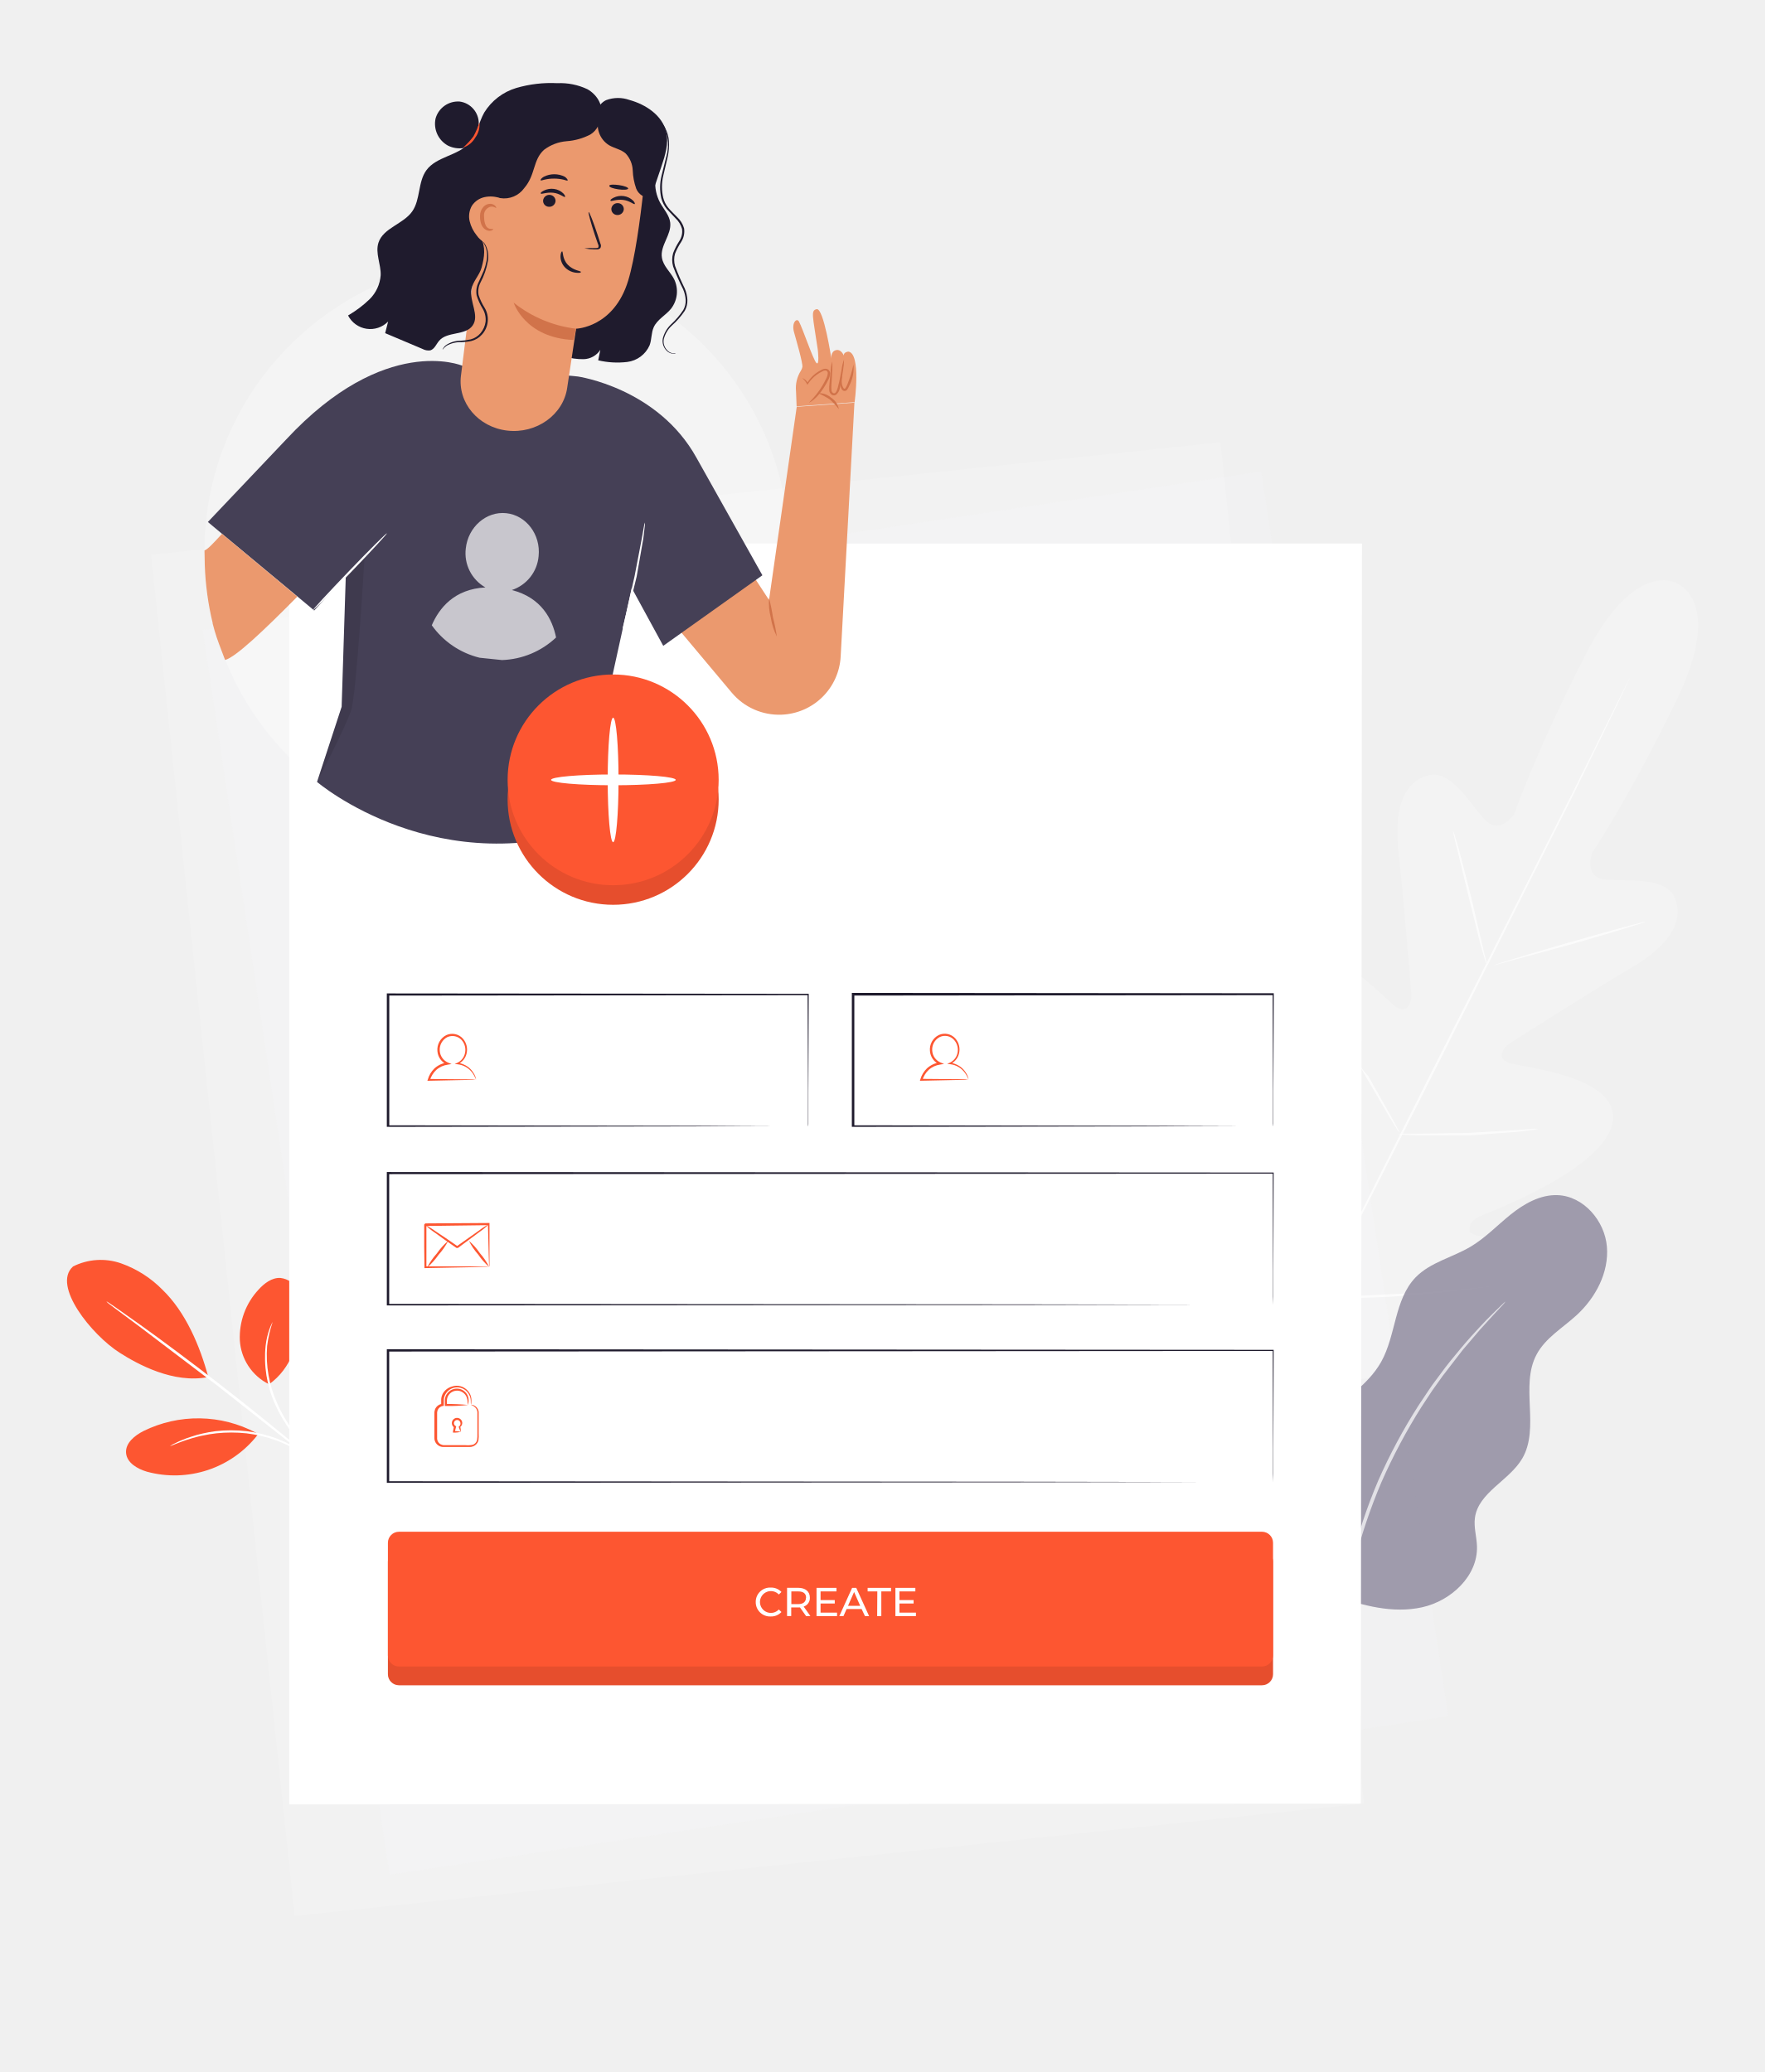
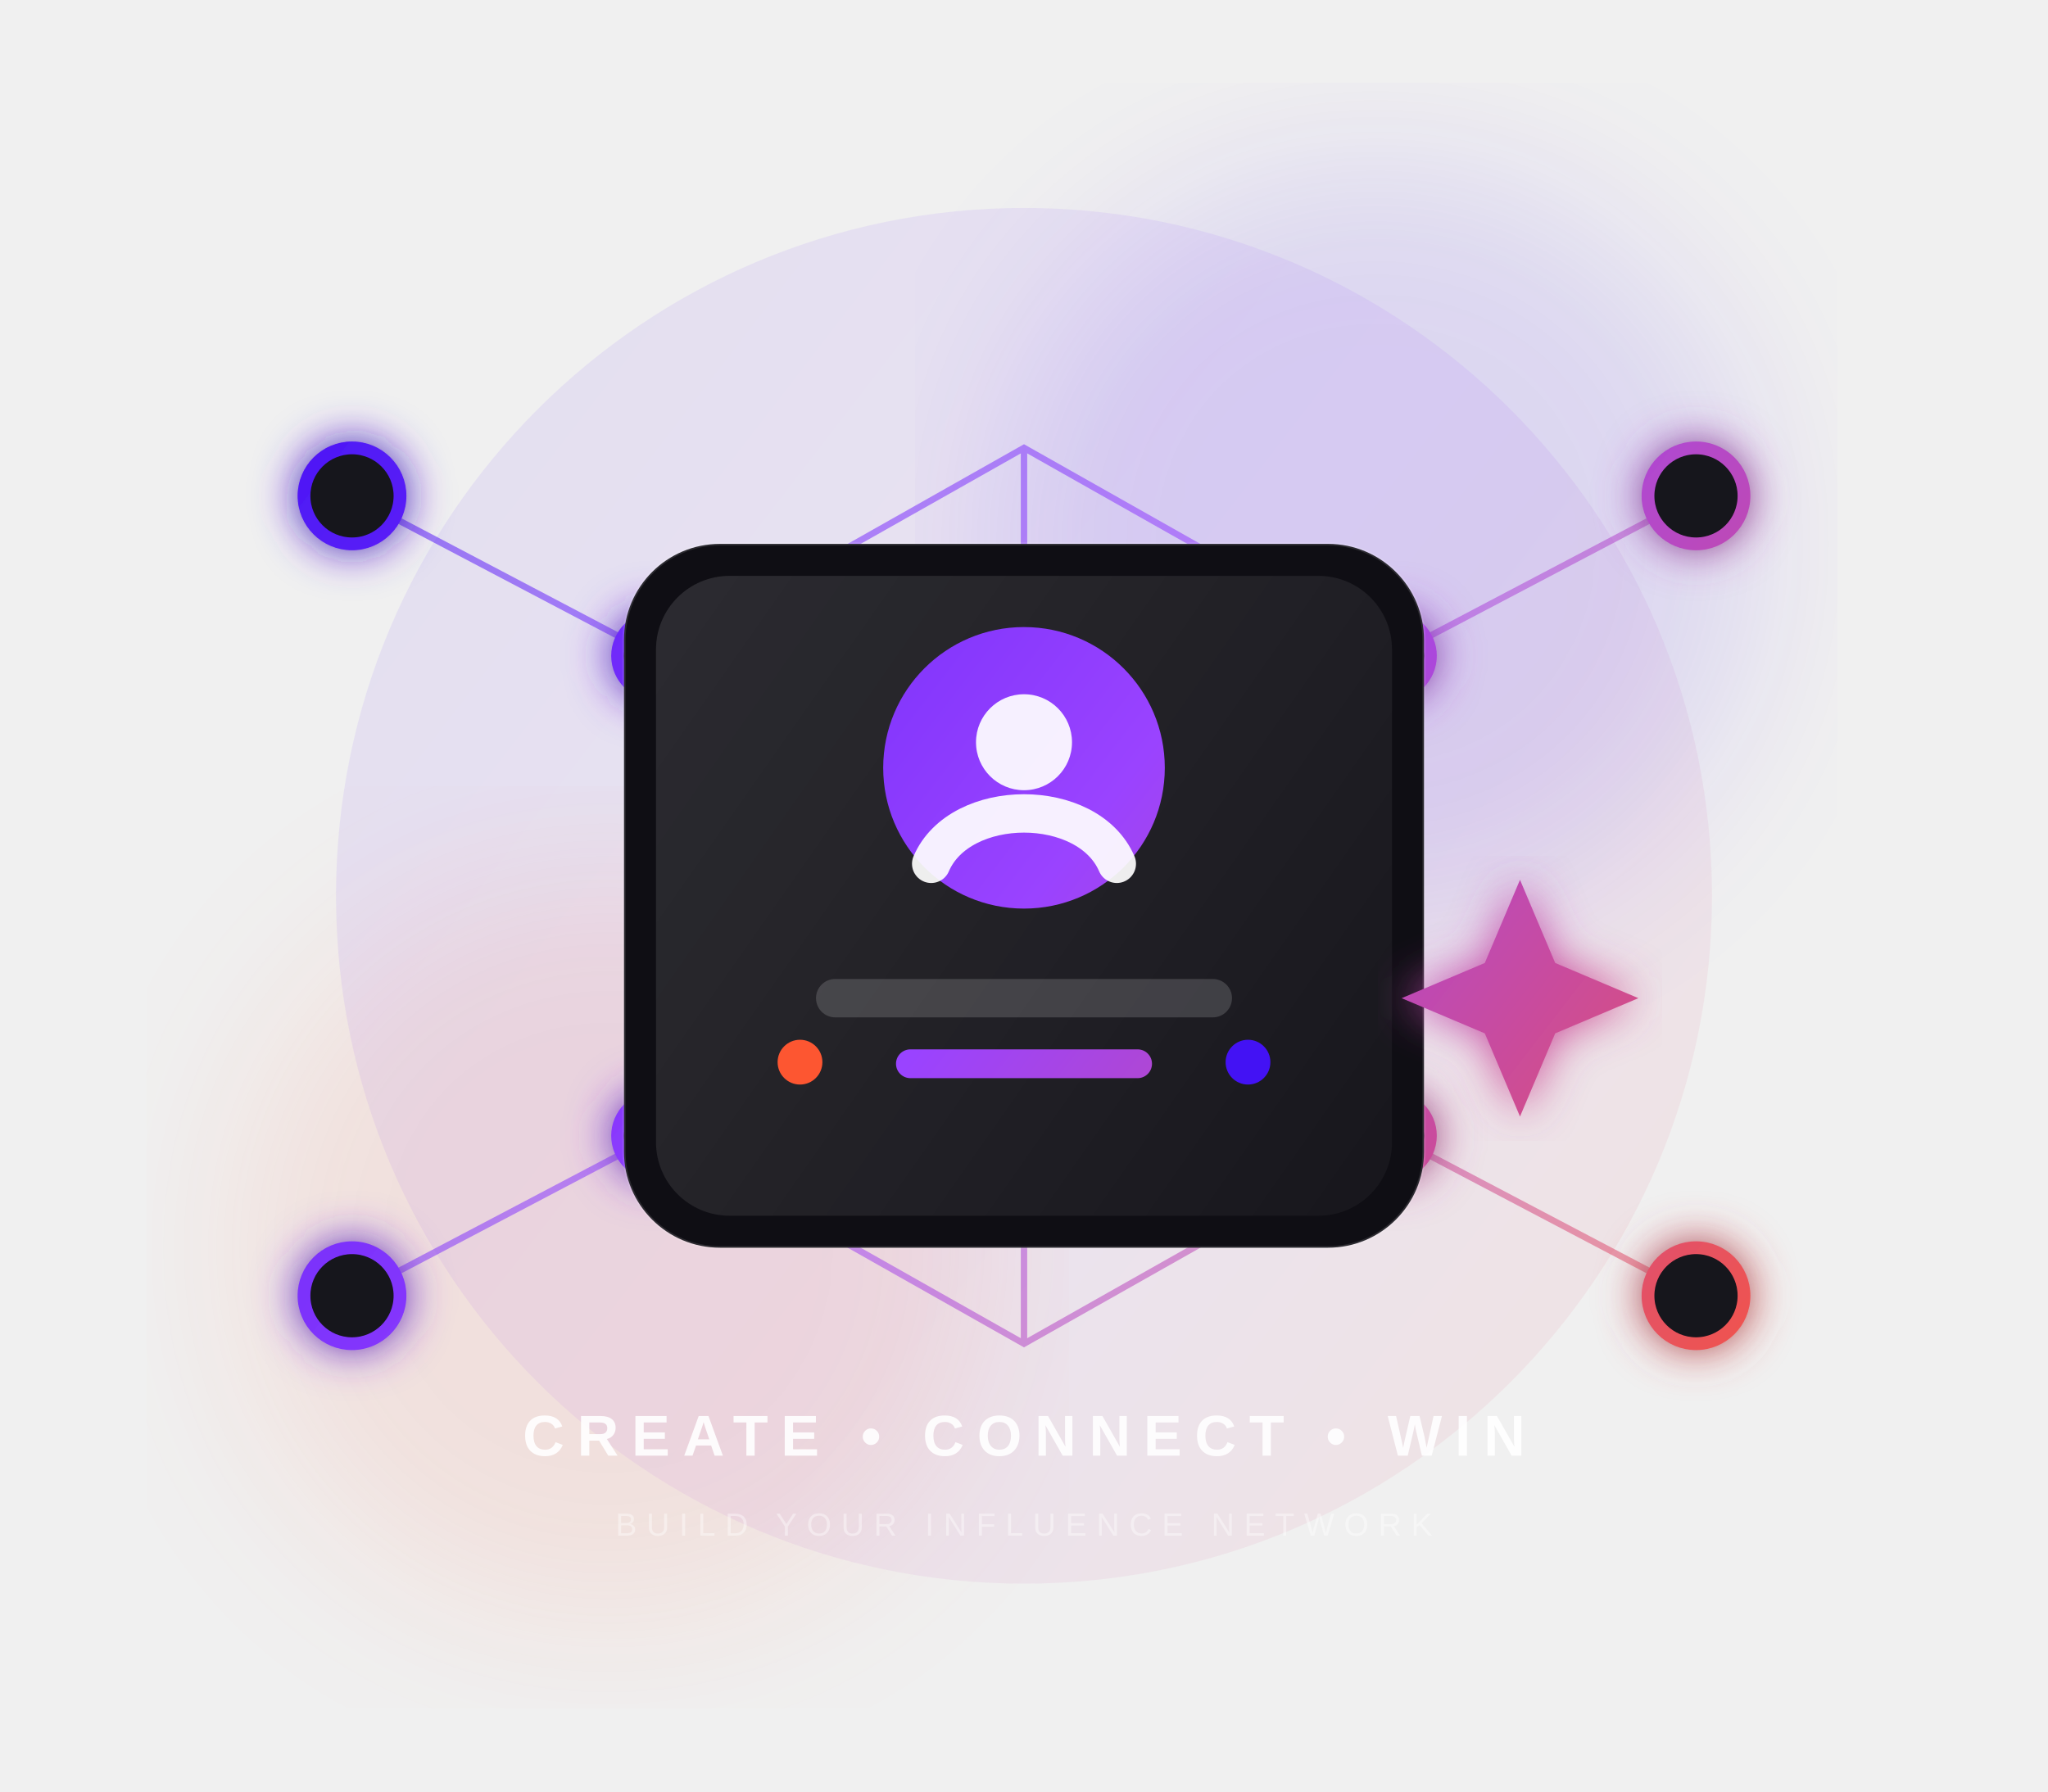
- <svg xmlns="http://www.w3.org/2000/svg" xmlns:xlink="http://www.w3.org/1999/xlink" width="344" height="404" fill="none">
-   <style>.B{fill:#fff}.C{fill:#fd5631}.D{fill:#1f1b2d}.E{fill:#d1734a}.F{fill:#eb996e}</style>
-   <path opacity=".12" d="M237.912 86.228L29.443 108.152 57.417 373.58l208.469-21.925-27.974-265.427z" class="B" />
-   <path opacity=".2" d="M245.861 91.908L39.472 122.831l36.447 242.743 206.389-30.923-36.447-242.743z" fill="#f5f4f8" />
-   <g class="B">
-     <path opacity=".2" d="M327.041 113.828s-8.198-5.397-18.129 14.113-13.731 30.75-13.731 30.75-2.632 4.046-5.443 1.416-6.667-10.261-11.446-8.901c-4.958 1.416-6.594 6.943-5.671 15.067s2.365 25.992 2.487 27.611-.81 3.924-2.997 2.427-14.914-15.642-21.265-9.217 0 28.614.657 31.058.17 3.48-.997 4.046-4.982-4.548-8.757-8.416-8.837-7.695-12.191-3.69-4.423 20.668 11.438 47.744l8.182 12.081 14.581-.809c31.171-3.633 43.841-14.517 45.023-19.615s-4.917-6.814-10.287-7.502-11.787-.623-12.006-1.909.333-2.298 2.674-3.237 23.905-9.249 25.209-18.183-17.635-10.52-20.179-11.402-1.215-2.978.122-3.844 16.501-10.519 23.564-14.646 10.491-8.764 8.644-13.571c-1.79-4.637-10.175-3.14-14.006-3.771s-2.147-5.195-2.147-5.195 6.732-9.791 16.331-29.488.122-23.006.122-23.006" />
-     <path opacity=".7" d="M318.099 131.289l-.186.42-.567 1.222-2.236 4.718-8.36 17.131-28.199 56.159-28.352 56.151-8.489 17.067-2.252 4.637-.616 1.205-.219.397s.057-.146.179-.421l.575-1.222 2.235-4.669 8.352-17.131 28.207-56.216 28.352-56.143 8.481-17.066 2.317-4.637.608-1.198.17-.404z" />
-     <path opacity=".7" d="M283.253 162.081a4.36 4.36 0 0 1 .373.987l.81 2.743 2.341 9.152 2.147 9.201.664 2.784a5.38 5.38 0 0 1 .211 1.027c-.164-.313-.292-.644-.381-.987l-.81-2.743-2.276-9.177-2.212-9.176-.68-2.776a5.78 5.78 0 0 1-.187-1.035zm7.889 26.154c0-.121 6.569-2.12 14.751-4.475s14.849-4.151 14.881-4.046-6.57 2.129-14.751 4.475l-14.881 4.046zm-18.577 32.867c.357-.056.718-.072 1.078-.048h2.924l9.64-.146 9.624-.574 2.916-.227a4.41 4.41 0 0 1 1.077 0c-.344.1-.696.167-1.053.202l-2.908.373-9.64.712h-9.664l-2.924-.154c-.361-.008-.719-.054-1.07-.138zm-12.34-22.087a4.28 4.28 0 0 1 .567.809l1.41 2.307c1.174 1.958 2.13 5.316 4.504 7.687l4.39 7.76 1.288 2.371c.177.283.316.588.414.907a4.33 4.33 0 0 1-.568-.809l-1.409-2.307-4.504-7.687-4.391-7.752-1.288-2.339c-.179-.296-.318-.614-.413-.947zm-20.085 26.937a6.64 6.64 0 0 1 .721 1.052l1.814 2.945 5.857 9.816 5.735 9.872 1.693 3.027c.222.36.412.739.567 1.133-.272-.325-.513-.675-.721-1.044l-1.814-2.954-5.849-9.808-5.743-9.88-1.693-3.018c-.222-.364-.412-.745-.567-1.141zm16.182 27.067c.451-.067.906-.1 1.361-.097l3.71-.113 12.216-.583c4.763-.307 9.081-.696 12.2-1.003l3.694-.356c.45-.067.905-.094 1.36-.081a9.92 9.92 0 0 1-1.336.251 102.57 102.57 0 0 1-3.686.501c-3.111.389-7.42.81-12.2 1.133a209.04 209.04 0 0 1-12.248.454h-3.71c-.456.009-.912-.027-1.361-.106z" />
+ <svg xmlns="http://www.w3.org/2000/svg" viewBox="0 0 640 560" fill="none">
+   <defs>
+     <linearGradient id="g1" x1="80" y1="100" x2="560" y2="470" gradientUnits="userSpaceOnUse">
+       <stop stop-color="#4312f4" />
+       <stop offset=".5" stop-color="#9a43ff" />
+       <stop offset="1" stop-color="#fd5631" />
+     </linearGradient>
+     <linearGradient id="card" x1="170" y1="180" x2="470" y2="390" gradientUnits="userSpaceOnUse">
+       <stop stop-color="#fff" stop-opacity=".13" />
+       <stop offset="1" stop-color="#fff" stop-opacity=".025" />
+     </linearGradient>
+     <filter id="blur">
+       <feGaussianBlur stdDeviation="25" />
+     </filter>
+     <filter id="glow">
+       <feGaussianBlur stdDeviation="7" result="b" />
+       <feMerge>
+         <feMergeNode in="b" />
+         <feMergeNode in="SourceGraphic" />
+       </feMerge>
+     </filter>
+   </defs>
+   <circle cx="320" cy="280" r="215" fill="url(#g1)" opacity=".08" />
+   <circle cx="430" cy="170" r="120" fill="#4312f4" opacity=".12" filter="url(#blur)" />
+   <circle cx="190" cy="390" r="120" fill="#fd5631" opacity=".10" filter="url(#blur)" />
+   <g stroke="url(#g1)" stroke-width="2" opacity=".55">
+     <path d="M110 155L205 205L320 140L435 205L530 155" />
+     <path d="M110 405L205 355L320 420L435 355L530 405" />
+     <path d="M205 205L205 355M435 205L435 355M320 140V420" />
+     <path d="M205 205L320 280L435 205M205 355L320 280L435 355" />
  </g>
-   <path d="M14.193 246.958c1.443-.732 3.019-1.166 4.634-1.274a12.04 12.04 0 0 1 4.763.642c3.061 1.082 5.832 2.851 8.101 5.171 4.488 4.338 7.291 10.949 8.911 16.994-6.805 1.359-13.844-2.541-17.287-4.742-5.452-3.48-13.188-13.069-9.113-16.775m38.22 22.922a10.24 10.24 0 0 1-3.986-3.52c-.996-1.503-1.577-3.242-1.684-5.041a13.6 13.6 0 0 1 .826-5.301 13.61 13.61 0 0 1 2.811-4.571c1.118-1.238 2.6-2.371 4.261-2.29a4.42 4.42 0 0 1 2.146.844 4.41 4.41 0 0 1 1.427 1.81 8.83 8.83 0 0 1 .559 4.588c-.51 5.317-1.977 10.366-6.318 13.481" class="C" />
-   <g class="B">
-     <path d="M63.413 286.806a6.53 6.53 0 0 1-.891-.923l-2.349-2.598c-1.928-2.217-4.747-5.316-6.562-9.524a22.07 22.07 0 0 1-1.831-11.377 14.54 14.54 0 0 1 .81-3.415 9.2 9.2 0 0 1 .381-.882c.089-.195.146-.3.162-.292-.509 1.504-.864 3.054-1.061 4.629-.304 3.831.371 7.676 1.96 11.175 1.766 4.127 4.512 7.235 6.383 9.5l2.236 2.695c.285.312.54.651.761 1.012z" />
-     <path d="M20.742 253.74c.171.082.333.179.486.291l1.32.898 4.812 3.399c4.05 2.905 9.567 6.992 15.561 11.645s11.341 8.99 15.156 12.178l4.488 3.812 1.199 1.06c.276.25.413.38.397.396a2.94 2.94 0 0 1-.454-.324l-1.256-.995-4.577-3.698-15.262-12.041-15.472-11.742-4.723-3.512-1.28-.971a2.41 2.41 0 0 1-.397-.396z" />
+   <g fill="#15121c" stroke="url(#g1)" stroke-width="4" filter="url(#glow)">
+     <circle cx="110" cy="155" r="15" />
+     <circle cx="530" cy="155" r="15" />
+     <circle cx="110" cy="405" r="15" />
+     <circle cx="530" cy="405" r="15" />
+     <circle cx="205" cy="205" r="12" />
+     <circle cx="435" cy="205" r="12" />
+     <circle cx="205" cy="355" r="12" />
+     <circle cx="435" cy="355" r="12" />
  </g>
-   <path d="M49.904 279.365a24.05 24.05 0 0 0-10.927-2.816c-3.814-.059-7.588.79-11.009 2.476-1.725.874-3.548 2.347-3.394 4.273s2.203 3.099 4.05 3.649c3.907 1.069 8.043.957 11.887-.32a20.51 20.51 0 0 0 9.71-6.857" class="C" />
-   <path d="M33.153 281.947a5.71 5.71 0 0 1 1.061-.582c.419-.224.852-.421 1.296-.591.576-.249 1.166-.465 1.766-.647.72-.246 1.453-.451 2.195-.615a25.14 25.14 0 0 1 2.584-.462c1.997-.223 4.013-.223 6.011 0 1.995.248 3.955.726 5.841 1.425.83.308 1.641.665 2.43 1.068a22.09 22.09 0 0 1 1.993 1.133c.608.348 1.086.76 1.539 1.076a11.38 11.38 0 0 1 1.102.898 6.4 6.4 0 0 1 .875.809c-.073.081-1.328-1.108-3.686-2.541-.642-.39-1.305-.747-1.985-1.068a23.38 23.38 0 0 0-2.382-1.019 26.73 26.73 0 0 0-5.743-1.36 27.83 27.83 0 0 0-5.913 0c-.857.097-1.709.237-2.552.421-.81.138-1.523.364-2.187.542-2.673.793-4.204 1.602-4.245 1.513z" class="B" />
-   <path opacity=".9" d="M260.192 311.103c-5.67-3.641-7.712-8.31-8.603-14.986a23.61 23.61 0 0 1 .885-9.973c1.005-3.224 2.689-6.194 4.939-8.712 3.775-4.16 9.073-7 11.819-11.904 2.917-5.227 2.544-12.138 6.708-16.467 2.867-2.954 7.185-3.876 10.717-5.98 2.892-1.716 5.225-4.2 7.841-6.296s5.76-3.876 9.113-3.755c5.063.186 9.187 4.985 9.616 10.026s-2.195 9.978-5.93 13.401c-2.705 2.476-6.083 4.426-7.793 7.679-3.24 6.094.705 14.251-2.77 20.231-2.535 4.345-8.579 6.611-9.235 11.604-.243 1.837.349 3.674.405 5.527.179 5.786-5.055 10.649-10.717 11.895s-11.543-.315-17.011-2.266" fill="#9691a4" />
-   <g class="B">
-     <path opacity=".7" d="M293.463 253.776c-.164.245-.351.473-.559.68l-1.71 1.837-2.673 2.937-3.41 3.998-3.888 5.041-2.058 2.889-2.066 3.14a111.55 111.55 0 0 0-7.841 14.752c-2.18 5.132-3.954 10.427-5.306 15.836-.575 2.509-1.134 4.855-1.458 7.154l-.867 6.295c-.219 1.934-.292 3.69-.421 5.236s-.138 2.873-.154 3.965l-.057 2.509a4.07 4.07 0 0 1-.073.874c-.054-.288-.076-.582-.065-.874 0-.648-.04-1.481-.072-2.517a57.94 57.94 0 0 1 0-3.973c.056-1.546.081-3.326.315-5.268s.381-4.046.811-6.344.81-4.678 1.401-7.202c1.335-5.457 3.109-10.796 5.306-15.966 2.257-5.141 4.914-10.098 7.947-14.825l2.098-3.14c.68-1.019 1.425-1.95 2.098-2.881 1.344-1.869 2.73-3.503 3.977-5.009s2.43-2.791 3.492-3.949 1.984-2.103 2.77-2.864l1.806-1.748c.199-.216.419-.411.657-.583z" />
-     <path d="M265.249 106.213H56.552v245.459h208.698V106.213z" />
-     <path d="M265.256 351.671l-.195-245.458.195.186H56.575l.211-.211v245.459l-.178-.178 208.706.178-208.706.178h-.227v-.178-245.459-.21h.235 208.681.187v.194l-.227 245.499z" />
+   <rect x="195" y="170" width="250" height="220" rx="30" fill="#0f0e14" stroke="#fff" stroke-opacity=".12" />
+   <rect x="205" y="180" width="230" height="200" rx="23" fill="url(#card)" />
+   <circle cx="320" cy="240" r="44" fill="url(#g1)" />
+   <circle cx="320" cy="232" r="15" fill="#fff" fill-opacity=".92" />
+   <path d="M291 270C300 249 340 249 349 270" stroke="#fff" stroke-width="12" stroke-linecap="round" opacity=".92" />
+   <rect x="255" y="306" width="130" height="12" rx="6" fill="#fff" opacity=".16" />
+   <rect x="280" y="328" width="80" height="9" rx="4.5" fill="url(#g1)" />
+   <circle cx="250" cy="332" r="7" fill="#fd5631" />
+   <circle cx="390" cy="332" r="7" fill="#4312f4" />
+   <g filter="url(#glow)">
+     <path d="M475 275L486 301L512 312L486 323L475 349L464 323L438 312L464 301L475 275Z" fill="url(#g1)" />
  </g>
-   <g class="D">
-     <path d="M157.504 219.617v-.453-1.311-5.065l-.081-18.879.137.129-81.889.081.211-.21v25.708l-.203-.202 58.527.089 17.141.057h4.609 1.199.413-.389-1.239-4.561l-17.092.064-58.673.089h-.211v-26.016h.211l81.89.073h.137v.138l-.073 18.959v5.034 1.286c0 .3-.064.429-.064.429zm90.646 34.82v-1.691-4.944l-.057-19.074.106.106-172.545.105.211-.211v25.709l-.211-.202 122.758.089 36.453.056h9.858 2.56.883-.85-2.536-9.81l-36.453.065-122.903.089h-.211v-26.016h.219l172.544.105h.105v.105l-.064 19.138v4.92l-.057 1.651z" />
-     <path d="M248.15 289.022v-1.691-4.945l-.057-19.073.106.097-172.545.114.211-.211v25.709l-.211-.21 122.758.089 36.453.064h9.858 2.56.883-.85-2.536-9.81l-36.453.057-122.903.097h-.211v-26.04h.219l172.544.113h.105v.105l-.064 19.13v4.92l-.057 1.675zm-.002-69.406v-.453-1.311-5.066l-.073-18.879.138.13-81.89.081.211-.211v25.709l-.211-.202 58.536.089 17.141.056h4.609 1.199.413-.389-1.247-4.561l-17.092.065-58.682.089h-.202v-.202-25.709-.21h.219l81.889.073h.138v.137l-.081 18.96v5.033 1.287c0 .299-.065.534-.065.534z" />
+   <g font-family="Arial, sans-serif" text-anchor="middle">
+     <text x="320" y="455" fill="#fff" fill-opacity=".9" font-size="18" font-weight="700" letter-spacing="4">CREATE • CONNECT • WIN</text>
+     <text x="320" y="480" fill="#fff" fill-opacity=".4" font-size="10" letter-spacing="3">BUILD YOUR INFLUENCE NETWORK</text>
  </g>
-   <g class="C">
-     <path d="M92.764 210.483a4.82 4.82 0 0 1-.624.041l-1.847.056-6.724.146h-.259l.081-.243a4.91 4.91 0 0 1 1.296-2.169 4.66 4.66 0 0 1 2.479-1.149l-.049.397a3.11 3.11 0 0 1-1.293-1.053c-.327-.462-.521-1.005-.562-1.569a3.17 3.17 0 0 1 .391-1.826 3.18 3.18 0 0 1 1.351-1.29 2.77 2.77 0 0 1 1.738-.187c.584.127 1.112.44 1.503.892a3.23 3.23 0 0 1 .712 1.391c.12.515.112 1.051-.023 1.562a2.99 2.99 0 0 1-.62 1.207 2.98 2.98 0 0 1-1.09.808v-.283c.722.106 1.408.384 2.001.809a4.25 4.25 0 0 1 1.086 1.198 3.23 3.23 0 0 1 .494 1.278l-.154-.315a6.3 6.3 0 0 0-.478-.874 4.11 4.11 0 0 0-1.299-1.231 4.12 4.12 0 0 0-1.699-.566l-.543-.064.51-.219a2.68 2.68 0 0 0 1.482-1.829 2.87 2.87 0 0 0-.632-2.605c-.343-.378-.795-.638-1.294-.744s-1.018-.052-1.485.153a2.75 2.75 0 0 0-1.49 2.703 2.69 2.69 0 0 0 .49 1.367 2.7 2.7 0 0 0 1.13.915l.689.275-.737.121c-.844.111-1.635.475-2.268 1.044-.572.544-.994 1.227-1.223 1.983l-.178-.235 6.594.057h1.896c.217.001.433.018.648.048zm96-.004a4.36 4.36 0 0 1-.615.041l-1.855.057-6.724.145h-.251l.073-.243a4.9 4.9 0 0 1 1.296-2.168c.69-.629 1.554-1.035 2.479-1.166l-.049.397c-.518-.227-.964-.592-1.289-1.054a3.09 3.09 0 0 1-.558-1.568 3.14 3.14 0 0 1 .383-1.826c.309-.557.78-1.006 1.351-1.289a2.77 2.77 0 0 1 3.24.704c.346.399.589.877.708 1.392a3.22 3.22 0 0 1-.028 1.561 2.99 2.99 0 0 1-.619 1.207 2.98 2.98 0 0 1-1.09.808v-.283c.722.106 1.408.384 2.001.809.437.324.806.731 1.086 1.198.254.386.422.822.494 1.278l-.154-.315a4.97 4.97 0 0 0-.478-.874 4.11 4.11 0 0 0-2.989-1.797l-.543-.064.502-.219a2.72 2.72 0 0 0 .954-.744c.258-.317.442-.688.537-1.085a2.88 2.88 0 0 0 .002-1.381 2.89 2.89 0 0 0-.642-1.224 2.38 2.38 0 0 0-2.771-.591 2.74 2.74 0 0 0-1.498 2.703c.035.492.204.965.49 1.367a2.7 2.7 0 0 0 1.13.915l.688.275-.737.121c-.844.111-1.635.475-2.268 1.044a4.55 4.55 0 0 0-1.215 1.983l-.178-.235 6.586.057h1.903c.217.006.434.028.648.064zm-97.547 63.46c-.039-.173-.063-.349-.073-.526a2.61 2.61 0 0 0-.292-1.23 2.06 2.06 0 0 0-1.491-1.019 2 2 0 0 0-1.097.164c-.343.158-.634.41-.839.726-.179.271-.285.583-.308.906v.987l-.194-.202a43.09 43.09 0 0 1 4.326.194 34.53 34.53 0 0 1-4.326.203h-.203v-.203-1.011a2.22 2.22 0 0 1 .365-1.101c.247-.384.601-.687 1.018-.873a2.34 2.34 0 0 1 1.331-.171 2.3 2.3 0 0 1 1.001.424 2.29 2.29 0 0 1 .692.839 2.34 2.34 0 0 1 .186 1.416c-.032.348-.097.502-.097.477zm-1.404 5.26a7.16 7.16 0 0 1-.389-.947v-.089l.089-.065a.67.67 0 0 0 .162-.873.62.62 0 0 0-.182-.224c-.077-.06-.168-.1-.264-.118a.63.63 0 0 0-.541.154.63.63 0 0 0-.161.24c-.034.092-.046.19-.035.287s.044.19.097.271.125.15.21.199l.13.073-.04.137-.243.963-.154-.194a9.96 9.96 0 0 1 1.345.154 4.33 4.33 0 0 1-1.345.161h-.194v-.21l.178-.979.089.21c-.129-.078-.239-.184-.322-.31a1.02 1.02 0 0 1-.121-.864c.045-.144.122-.277.224-.387a1 1 0 0 1 .907-.316 1.02 1.02 0 0 1 .423.171c.126.089.231.204.306.339a.97.97 0 0 1 .089.721c-.065.243-.222.452-.437.582l.065-.154a2.88 2.88 0 0 1 .113 1.068z" />
-     <path d="M91.819 273.948a.93.93 0 0 1 .356 0 1.62 1.62 0 0 1 .757.491 1.63 1.63 0 0 1 .377.82v.874 2.12 1.23a6.82 6.82 0 0 1-.049 1.384 1.71 1.71 0 0 1-.38.692 1.73 1.73 0 0 1-.649.449c-.257.103-.534.147-.81.129h-.81-3.24-.859a1.76 1.76 0 0 1-1.345-.528 1.76 1.76 0 0 1-.393-.626 1.75 1.75 0 0 1-.101-.731v-3.642-.866a2.27 2.27 0 0 1 .113-.914 1.74 1.74 0 0 1 1.377-1.109l-.162.186v-1.132a2.86 2.86 0 0 1 .332-1.085 2.94 2.94 0 0 1 1.717-1.327c.543-.196 1.133-.224 1.693-.08s1.062.455 1.442.889a2.74 2.74 0 0 1 .705 2.015c-.007.255-.032.509-.073.761a3.98 3.98 0 0 1-.049-.753c-.004-.696-.273-1.364-.753-1.869a2.63 2.63 0 0 0-1.033-.668c-.393-.138-.812-.18-1.224-.124a2.62 2.62 0 0 0-1.963 1.367 2.56 2.56 0 0 0-.283.955v1.108.162h-.162a1.37 1.37 0 0 0-.648.29 1.36 1.36 0 0 0-.414.576 2.13 2.13 0 0 0-.081.809v.866 3.641a1.36 1.36 0 0 0 .689 1.303 1.49 1.49 0 0 0 .729.17h4.115c.482.046.968.018 1.442-.081.196-.076.371-.197.511-.353s.243-.343.299-.545c.059-.426.081-.857.065-1.287v-1.23-2.12-.858c-.021-.227-.096-.446-.219-.639a1.83 1.83 0 0 0-1.021-.72zm3.546-26.918l-.041-.623-.057-1.691-.154-6.005.17.17-12.345.162.178-.243v1.085 1.092 2.128 3.99l-.194-.186h8.838 2.56a6.98 6.98 0 0 1 .948.04 5.48 5.48 0 0 1-.859.049l-2.519.081-8.967.178h-.186v-.195l-.049-3.997v-2.128-1.085-1.092l.211-.219 12.345-.081h.17v.17 6.11 1.618c.014.225-.002.451-.049.672z" />
-     <path d="M95.266 238.714c-.518.533-1.091 1.011-1.709 1.424l-4.293 3.188h-.284l-.081-.056-.162-.114-.316-.218-.616-.429-1.158-.809-1.952-1.408c-.621-.408-1.201-.874-1.734-1.392.67.321 1.308.706 1.904 1.149l2.001 1.335 1.174.809.624.429.316.219.154.105.081.057h.04-.227l4.374-3.092c.584-.454 1.207-.855 1.863-1.197z" />
-     <path d="M83.259 247.144a12.95 12.95 0 0 1 1.887-2.735c.636-.918 1.384-1.752 2.228-2.484a12.78 12.78 0 0 1-1.896 2.743c-.633.915-1.379 1.747-2.22 2.476zm8.142-5.219a12.57 12.57 0 0 1 2.147 2.427 12.46 12.46 0 0 1 1.814 2.687 12.5 12.5 0 0 1-2.147-2.428c-.721-.811-1.331-1.715-1.815-2.686z" />
-     <use xlink:href="#B" />
-   </g>
-   <use xlink:href="#B" opacity=".09" fill="#000" />
-   <path d="M245.996 298.66H77.769c-1.19 0-2.155.964-2.155 2.153v21.97c0 1.189.965 2.152 2.155 2.152h168.227c1.19 0 2.154-.963 2.154-2.152v-21.97c0-1.189-.964-2.153-2.154-2.153z" class="C" />
-   <g class="B">
-     <path d="M147.312 312.363c-.005-.379.068-.755.214-1.106a2.78 2.78 0 0 1 .636-.93c.273-.264.597-.469.952-.603s.735-.194 1.114-.177a2.76 2.76 0 0 1 1.143.201 2.72 2.72 0 0 1 .955.657l-.51.494a2.13 2.13 0 0 0-1.089-.617 2.12 2.12 0 0 0-1.247.1c-.397.157-.737.43-.976.782a2.13 2.13 0 0 0 0 2.391c.24.353.579.625.976.782s.831.192 1.247.1a2.13 2.13 0 0 0 1.089-.617l.51.494c-.268.287-.595.512-.958.662a2.75 2.75 0 0 1-1.148.204c-.379.016-.757-.045-1.111-.179s-.678-.34-.95-.604-.488-.58-.634-.929a2.79 2.79 0 0 1-.213-1.105zm9.818 2.748l-1.191-1.691h-.34-1.369v1.675h-.811v-5.503h2.155c1.426 0 2.293.72 2.293 1.918.018.382-.09.76-.308 1.075a1.75 1.75 0 0 1-.899.665l1.304 1.845-.834.016zm0-3.585c0-.809-.527-1.23-1.531-1.23h-1.345v2.477h1.345c.98 0 1.506-.462 1.506-1.247h.025zm6.035 2.904v.68h-4.001v-5.503h3.888v.688h-3.103v1.691h2.771v.664h-2.771v1.78h3.216zm4.79-.696h-2.933l-.607 1.376h-.811l2.496-5.503h.81l2.503 5.503h-.81l-.648-1.376zm-.276-.623l-1.191-2.703-1.19 2.703h2.381zm3.335-2.816h-1.888v-.688h4.561v.688h-1.895v4.815h-.81l.032-4.815zm7.526 4.135v.68h-4.002v-5.503h3.889v.688h-3.103v1.691h2.762v.664h-2.762v1.78h3.216z" />
-     <path opacity=".3" d="M137.143 147.799c22.255-22.232 22.255-58.277 0-80.509s-58.339-22.232-80.594 0-22.255 58.277 0 80.509 58.338 22.231 80.594 0z" />
-   </g>
-   <path d="M129.495 30.598c-.996 1.249-1.604 2.763-1.748 4.354a8.16 8.16 0 0 0 .938 4.596c.713 1.279 1.799 2.428 1.961 3.876.267 2.355-2.017 4.475-1.62 6.822.251 1.618 1.62 2.727 2.365 4.159.461.931.646 1.975.536 3.008s-.513 2.013-1.16 2.827c-1.037 1.262-2.665 2.063-3.337 3.56-.502 1.101-.381 2.428-.81 3.536a5.5 5.5 0 0 1-4.342 3.237 16.31 16.31 0 0 1-5.671-.316l.413-2.047c-.351.544-.83.994-1.394 1.311a3.99 3.99 0 0 1-1.846.51c-1.297.026-2.589-.166-3.823-.566-.77-3.471-1.523-7.137-.438-10.52.989-3.043 3.321-5.422 5.266-7.963a35.93 35.93 0 0 0 5.127-9.274c.891-2.387 1.531-4.855 2.779-7.121s3.24-4.224 5.735-4.702" class="D" />
-   <path d="M166.558 78.419l-11.276.809-.113-2.897a6.35 6.35 0 0 1 .972-4.095c.124-.214.215-.446.267-.688.081-.858-1.183-5.163-1.62-6.741-.551-1.894.526-2.897.948-2.12.761 1.416 2.778 7.493 3.41 8.092s.267-2.581.267-2.581c-.988-6.692-1.417-7.663-.226-7.914 1.369-.291 2.875 9.67 2.875 9.67s-.202-1.392.867-1.675 1.563 1.084 1.563 1.084c-.137-.704.875-.809.875-.809 2.528.348 1.215 9.953 1.215 9.953l-11.276.809-5.403 37.669-5.767-8.829-15.052 10.73 13.569 16.185a12.03 12.03 0 0 0 4.337 3.256c1.674.742 3.496 1.092 5.327 1.024a12.01 12.01 0 0 0 7.975-3.427 11.99 11.99 0 0 0 3.577-7.902l2.689-49.604z" class="F" />
-   <g class="E">
-     <path d="M157.737 78.521c-.049-.057.55-.583 1.352-1.57.466-.578.888-1.189 1.264-1.829a13.14 13.14 0 0 0 .616-1.165c.227-.372.361-.794.389-1.23-.004-.101-.036-.199-.093-.282a.53.53 0 0 0-.231-.187 1.02 1.02 0 0 0-.648.105 7.27 7.27 0 0 0-1.256.753 7 7 0 0 0-1.62 1.724l-.13.186-.097-.194c-.232-.417-.533-.792-.891-1.109 0 0 .616.146 1.142 1.02h-.227a6.53 6.53 0 0 1 1.62-1.877 7.05 7.05 0 0 1 1.321-.809c.288-.152.621-.198.939-.129a.93.93 0 0 1 .624.81c-.014.521-.165 1.028-.437 1.473-.197.403-.416.794-.656 1.173a12.65 12.65 0 0 1-1.369 1.829 6.42 6.42 0 0 1-1.612 1.311zm4.463-8.036a10.39 10.39 0 0 1 0 2.072c0 .68-.073 1.432-.121 2.233a8.27 8.27 0 0 0 0 1.278c0 .397.38.736.664.575s.445-.647.567-1.076l.308-1.27.429-2.193a8.84 8.84 0 0 1 .478-2.015 11.71 11.71 0 0 1-.186 2.064l-.341 2.225-.291 1.303a2.01 2.01 0 0 1-.27.753c-.139.231-.322.431-.54.59a.81.81 0 0 1-.899-.154 1.15 1.15 0 0 1-.357-.745c-.025-.454-.009-.909.049-1.359l.218-2.233c.026-.691.124-1.377.292-2.047z" />
-     <path d="M164.128 73.359c.064 0-.098.469-.049 1.198a2.3 2.3 0 0 0 .348 1.133c.138.138.235.146.365 0a4.18 4.18 0 0 0 .372-.696 24.01 24.01 0 0 0 1.207-3.941 7.51 7.51 0 0 1-.81 4.119 4.68 4.68 0 0 1-.429.809.66.66 0 0 1-.222.182.65.65 0 0 1-.28.068.64.64 0 0 1-.478-.243c-.162-.215-.265-.469-.3-.736a3.06 3.06 0 0 1-.057-.647c-.024-.842.26-1.27.333-1.246z" />
-   </g>
-   <path d="M116.64 144.171l1.053 16.379c-32.07 12.276-55.894-8.092-55.894-8.092l4.796-14.655.81-25.587-6.157 6.821-2.908-2.427-14.67-12.203-3.151-2.63 15.254-16.079C75.059 64.958 90.07 71.294 90.07 71.294l22.552 2.112s15.602 2.209 23.152 15.869l12.839 22.893-19.328 13.757-6.148-11.281-6.497 29.528z" fill="#454056" />
-   <path d="M39.861 107.328l.057 2.889c.133 3.8.649 7.576 1.539 11.272v.106c.113.461.243.914.373 1.367.502 1.78 1.166 3.35 1.798 5.074a21.53 21.53 0 0 0 .251.647c2.041-.534 7.461-5.664 14.079-12.356l-14.687-12.236c-1.887 2.056-2.779 2.994-3.41 3.237zm70.712-31.794l1.726-11.442s7.363-.202 10.15-9.379c2.657-8.756 4.05-29.625 4.05-29.625a27.27 27.27 0 0 0-15.917-3.48c-5.537.489-10.792 2.657-15.06 6.215l-5.67 45.437c-.656 5.268 3.362 10.034 9.024 10.698 5.711.663 10.976-3.107 11.697-8.424z" class="F" />
-   <g class="D">
-     <path d="M121.592 40.863c-.041.314-.202.6-.45.798s-.563.292-.879.262a1.17 1.17 0 0 1-.447-.118 1.16 1.16 0 0 1-.593-.685 1.15 1.15 0 0 1-.053-.459 1.22 1.22 0 0 1 .452-.793c.248-.196.562-.289.876-.259.155.009.306.049.446.117a1.17 1.17 0 0 1 .365.281 1.19 1.19 0 0 1 .228.4 1.18 1.18 0 0 1 .055.457zm2.135-1.078c-.17.138-.988-.663-2.284-.809s-2.341.348-2.431.17.13-.348.584-.591a3.37 3.37 0 0 1 1.993-.324 3.24 3.24 0 0 1 1.798.866c.332.324.421.639.34.688zm-15.439-.521c-.041.314-.202.599-.45.796a1.22 1.22 0 0 1-.879.256 1.15 1.15 0 0 1-.446-.115 1.16 1.16 0 0 1-.367-.28 1.15 1.15 0 0 1-.227-.401c-.048-.148-.066-.303-.053-.458a1.22 1.22 0 0 1 1.328-1.06 1.18 1.18 0 0 1 .811.403c.102.117.179.254.228.401s.067.303.055.458z" />
-     <path d="M110.137 38.393c-.17.138-.989-.663-2.285-.809s-2.341.34-2.43.162.13-.34.583-.583c.616-.309 1.311-.422 1.993-.324a3.15 3.15 0 0 1 1.798.866c.324.324.422.631.341.688zm3.767 10.041c.672-.078 1.355-.097 2.034-.058.313 0 .618 0 .701-.148.066-.221.037-.449-.083-.659l-.595-1.728c-.815-2.455-1.356-4.463-1.211-4.489s.922 1.955 1.729 4.41l.557 1.733a.9.9 0 0 1 0 .859.7.7 0 0 1-.242.179c-.099.046-.212.077-.33.09-.179.016-.361.016-.541 0-.682-.006-1.36-.069-2.019-.19z" />
-   </g>
-   <path d="M112.279 64.093a24.13 24.13 0 0 1-12.151-5.082s2.163 6.862 11.682 7.283l.469-2.201z" class="E" />
-   <path d="M116.757 22.191c.608 1.481-.348 3.237-1.701 4.046a11.84 11.84 0 0 1-4.593 1.295 8.41 8.41 0 0 0-4.423 1.683c-2.203 1.999-1.62 4.855-3.847 7.453a4.8 4.8 0 0 1-4.675 1.958c-1.782-.251-4.091.162-4.99 2.217s.186 3.569 1.183 5.454.729 3.819.162 5.883c-.405 1.489-1.685 2.654-1.968 4.176-.454 2.428 1.62 5.13.219 7.121s-4.958 1.109-6.521 2.962c-.567.656-.891 1.618-1.725 1.877-.519.073-1.047-.024-1.507-.275l-7.291-3.083.575-2.266a4.86 4.86 0 0 1-1.933 1.214c-.732.245-1.511.313-2.275.198s-1.488-.411-2.114-.862-1.136-1.044-1.487-1.731a21.87 21.87 0 0 0 4.212-3.18 7.35 7.35 0 0 0 2.147-4.669c.073-2.136-1.085-4.297-.437-6.328.932-2.905 4.86-3.633 6.594-6.126 1.62-2.331 1.077-5.713 2.754-8.019 1.952-2.67 6.075-2.792 8.311-5.236 1.515-1.618 1.863-4.046 2.965-6.012 1.427-2.311 3.656-4.017 6.261-4.791 2.589-.755 5.286-1.069 7.98-.931 2.021-.095 4.035.308 5.864 1.173 1.758.979 3.087 2.986 2.674 4.96" class="D" />
-   <path d="M97.522 38.648c-.975-.354-2.03-.43-3.046-.219-.508.105-.99.308-1.418.6a3.92 3.92 0 0 0-1.077 1.099 4.14 4.14 0 0 0-.437 2.994c.243 1.009.708 1.952 1.361 2.759.418.606.973 1.105 1.62 1.457.329.177.696.27 1.069.27s.741-.093 1.069-.27" class="F" />
-   <path d="M96.128 44.654c.114.057-.413.607-1.296.227a2.01 2.01 0 0 1-.996-1.101c-.204-.556-.295-1.148-.267-1.74.011-.63.246-1.236.664-1.708a1.75 1.75 0 0 1 1.426-.591c.948.105 1.15.809 1.045.809s-.405-.316-1.045-.259c-.397.095-.747.328-.987.657s-.356.733-.325 1.139c0 1.052.235 2.047.753 2.363s.98.138 1.029.202z" class="E" />
-   <g class="D">
-     <path d="M116.793 22.739c-.369 1.012-.377 2.12-.023 3.138s1.049 1.881 1.967 2.446c1.053.607 2.349.809 3.24 1.618.83.899 1.312 2.064 1.361 3.285a11.84 11.84 0 0 0 .673 3.544 2.82 2.82 0 0 0 1.131 1.36 2.84 2.84 0 0 0 1.72.421l2.033-5.996c.745-2.201 1.499-4.556.964-6.83-.761-3.237-3.969-5.357-7.177-6.239-1.47-.522-3.076-.507-4.536.04-1.394.656-2.341 2.428-1.62 3.803m-5.864 11.842c-.081.097-.365 0-.81-.138a8.23 8.23 0 0 0-1.823-.21 7.91 7.91 0 0 0-1.831.194c-.461.105-.745.227-.81.138s.105-.405.6-.688a4.53 4.53 0 0 1 4.115 0c.421.307.599.631.559.704zm11.79 1.597c-.041.227-.883.299-1.896.154s-1.798-.421-1.798-.688.883-.291 1.896-.146 1.83.453 1.798.68zM94.103 47.081a1.24 1.24 0 0 0 .203.202c.174.213.322.447.438.696a4.97 4.97 0 0 1 .356 2.962 14.18 14.18 0 0 1-1.45 4.167 3.76 3.76 0 0 0-.356 2.428 11.1 11.1 0 0 0 1.166 2.468 4.38 4.38 0 0 1 .611 2.7c-.093.942-.49 1.829-1.129 2.528a4.05 4.05 0 0 1-2.074 1.262c-.68.141-1.371.217-2.066.227a5.22 5.22 0 0 0-2.779.712 3.42 3.42 0 0 0-.753.752s0-.105.105-.267a2.09 2.09 0 0 1 .551-.615 5.01 5.01 0 0 1 2.827-.866 11.35 11.35 0 0 0 2.001-.267 3.75 3.75 0 0 0 1.896-1.19 4.32 4.32 0 0 0 1.004-2.233c.089-.891-.11-1.787-.567-2.557a11.14 11.14 0 0 1-1.175-2.581 4.13 4.13 0 0 1 .405-2.638l.964-2.136a11.32 11.32 0 0 0 .551-1.942 5.08 5.08 0 0 0-.219-2.849c-.284-.639-.543-.939-.51-.963z" />
-     <path d="M131.724 68.865c-.162.075-.34.108-.518.097a1.92 1.92 0 0 1-.741-.199 1.93 1.93 0 0 1-.604-.473 2.67 2.67 0 0 1-.664-2.274c.253-1.045.798-1.996 1.572-2.743.925-.842 1.741-1.796 2.43-2.84a3.69 3.69 0 0 0 .461-1.942c-.047-.722-.217-1.431-.502-2.096a44.37 44.37 0 0 1-1.944-4.426 4.64 4.64 0 0 1 0-2.622c.32-.827.725-1.619 1.207-2.363.461-.696.646-1.538.519-2.363-.219-.784-.651-1.493-1.248-2.047l-1.693-1.796a5.51 5.51 0 0 1-1.102-2.153 9.7 9.7 0 0 1 .065-4.402l.915-3.682a8.32 8.32 0 0 0-.259-5.373c-.282-.6-.666-1.148-1.134-1.619l.114.073c.104.074.202.158.291.251a4.23 4.23 0 0 1 .875 1.295c.348.724.56 1.506.624 2.306a10.85 10.85 0 0 1-.243 3.148l-.867 3.69a9.42 9.42 0 0 0 0 4.232 4.98 4.98 0 0 0 1.013 1.999c.494.607 1.101 1.149 1.685 1.764a4.86 4.86 0 0 1 1.369 2.209 3.84 3.84 0 0 1-.559 2.646 12.71 12.71 0 0 0-1.199 2.282c-.233.792-.233 1.635 0 2.428.554 1.494 1.187 2.958 1.895 4.386.3.709.472 1.465.511 2.233a4.05 4.05 0 0 1-.519 2.12c-.715 1.06-1.561 2.025-2.519 2.873-.751.698-1.29 1.592-1.555 2.581-.08.372-.071.758.026 1.127s.279.709.532.993a1.89 1.89 0 0 0 1.224.704c.364-.024.542-.073.542-.024z" />
-   </g>
-   <path d="M163.512 79.774a14.26 14.26 0 0 0-1.758-1.894c-.724-.466-1.485-.872-2.276-1.214a3.49 3.49 0 0 1 1.356.187 3.48 3.48 0 0 1 1.179.695 3.4 3.4 0 0 1 .979.959c.258.383.434.813.52 1.267zm-12.082 44.347a12.27 12.27 0 0 1-1.175-3.666c-.326-1.253-.444-2.552-.348-3.844a34.78 34.78 0 0 1 .762 3.755 32.18 32.18 0 0 1 .761 3.755z" class="E" />
-   <path opacity=".7" d="M99.774 115.046a7.67 7.67 0 0 0 3.599-2.526c.927-1.174 1.489-2.594 1.618-4.085.438-4.216-2.43-7.962-6.31-8.375s-7.453 2.686-7.89 6.902c-.18 1.499.087 3.017.767 4.364a7.67 7.67 0 0 0 3.057 3.211c-6.075.315-9.016 4.046-10.45 7.38 2.246 3.159 5.556 5.405 9.324 6.328l4.374.453a16.13 16.13 0 0 0 10.531-4.402c-.721-3.553-2.835-7.769-8.619-9.25z" class="B" />
-   <path opacity=".09" d="M67.468 112.214l3.597-3.706s-1.555 26.785-2.617 30.005-6.618 13.943-6.618 13.943l4.796-14.655.843-25.587z" fill="#000" />
-   <path d="M75.431 103.97c.081.081-3.078 3.504-7.064 7.647s-7.291 7.445-7.38 7.364 3.086-3.504 7.072-7.656 7.29-7.436 7.371-7.355zm50.281-2.095a3.85 3.85 0 0 1-.041.81l-.267 2.274-1.296 7.428-1.782 7.34-.664 2.193c-.064.283-.168.555-.308.809a4.04 4.04 0 0 1 .146-.809l.534-2.218 1.661-7.347 1.417-7.396.397-2.25a3.04 3.04 0 0 1 .203-.834z" class="B" />
-   <path d="M109.576 49.02c.211 0 0 1.424 1.086 2.581s2.592 1.222 2.576 1.416-.373.227-1.013.154a3.5 3.5 0 0 1-2.154-1.101c-.54-.585-.83-1.357-.811-2.152.017-.599.219-.922.316-.898zM91.601 28.059a8.09 8.09 0 0 0 1.725-3.981 4.3 4.3 0 0 0-3.726-4.281 4.55 4.55 0 0 0-2.942.822 4.54 4.54 0 0 0-1.757 2.496 4.85 4.85 0 0 0 .336 3.046 4.86 4.86 0 0 0 2.095 2.238 5.14 5.14 0 0 0 5.8-.882" class="D" />
-   <g class="C">
-     <path d="M93.456 23.856c.11 1.056-.179 2.115-.81 2.97-.52.928-1.37 1.627-2.382 1.958a14.65 14.65 0 0 0 2.025-2.193 14.5 14.5 0 0 0 1.166-2.735z" />
-     <use xlink:href="#C" />
-   </g>
-   <use xlink:href="#C" opacity=".09" fill="#000" />
-   <path d="M119.517 172.604c11.359 0 20.568-9.199 20.568-20.546s-9.209-20.546-20.568-20.546-20.567 9.199-20.567 20.546 9.209 20.546 20.567 20.546z" class="C" />
-   <g class="B">
-     <path d="M119.518 164.21c-.583 0-1.061-5.446-1.061-12.138s.478-12.138 1.061-12.138 1.053 5.446 1.053 12.138-.478 12.138-1.053 12.138z" />
-     <path d="M131.717 152.058c0 .582-5.444 1.052-12.151 1.052s-12.151-.47-12.151-1.052 5.443-1.052 12.151-1.052 12.151.469 12.151 1.052z" />
-   </g>
-   <defs>
-     <path id="B" d="M245.996 302.317H77.769c-1.19 0-2.155.964-2.155 2.152v21.971c0 1.188.965 2.152 2.155 2.152h168.227c1.19 0 2.155-.964 2.155-2.152v-21.971c0-1.188-.965-2.152-2.155-2.152z" />
-     <path id="C" d="M119.517 176.415c11.359 0 20.568-9.199 20.568-20.546s-9.209-20.546-20.568-20.546-20.567 9.198-20.567 20.546 9.208 20.546 20.567 20.546z" />
-   </defs>
</svg>
